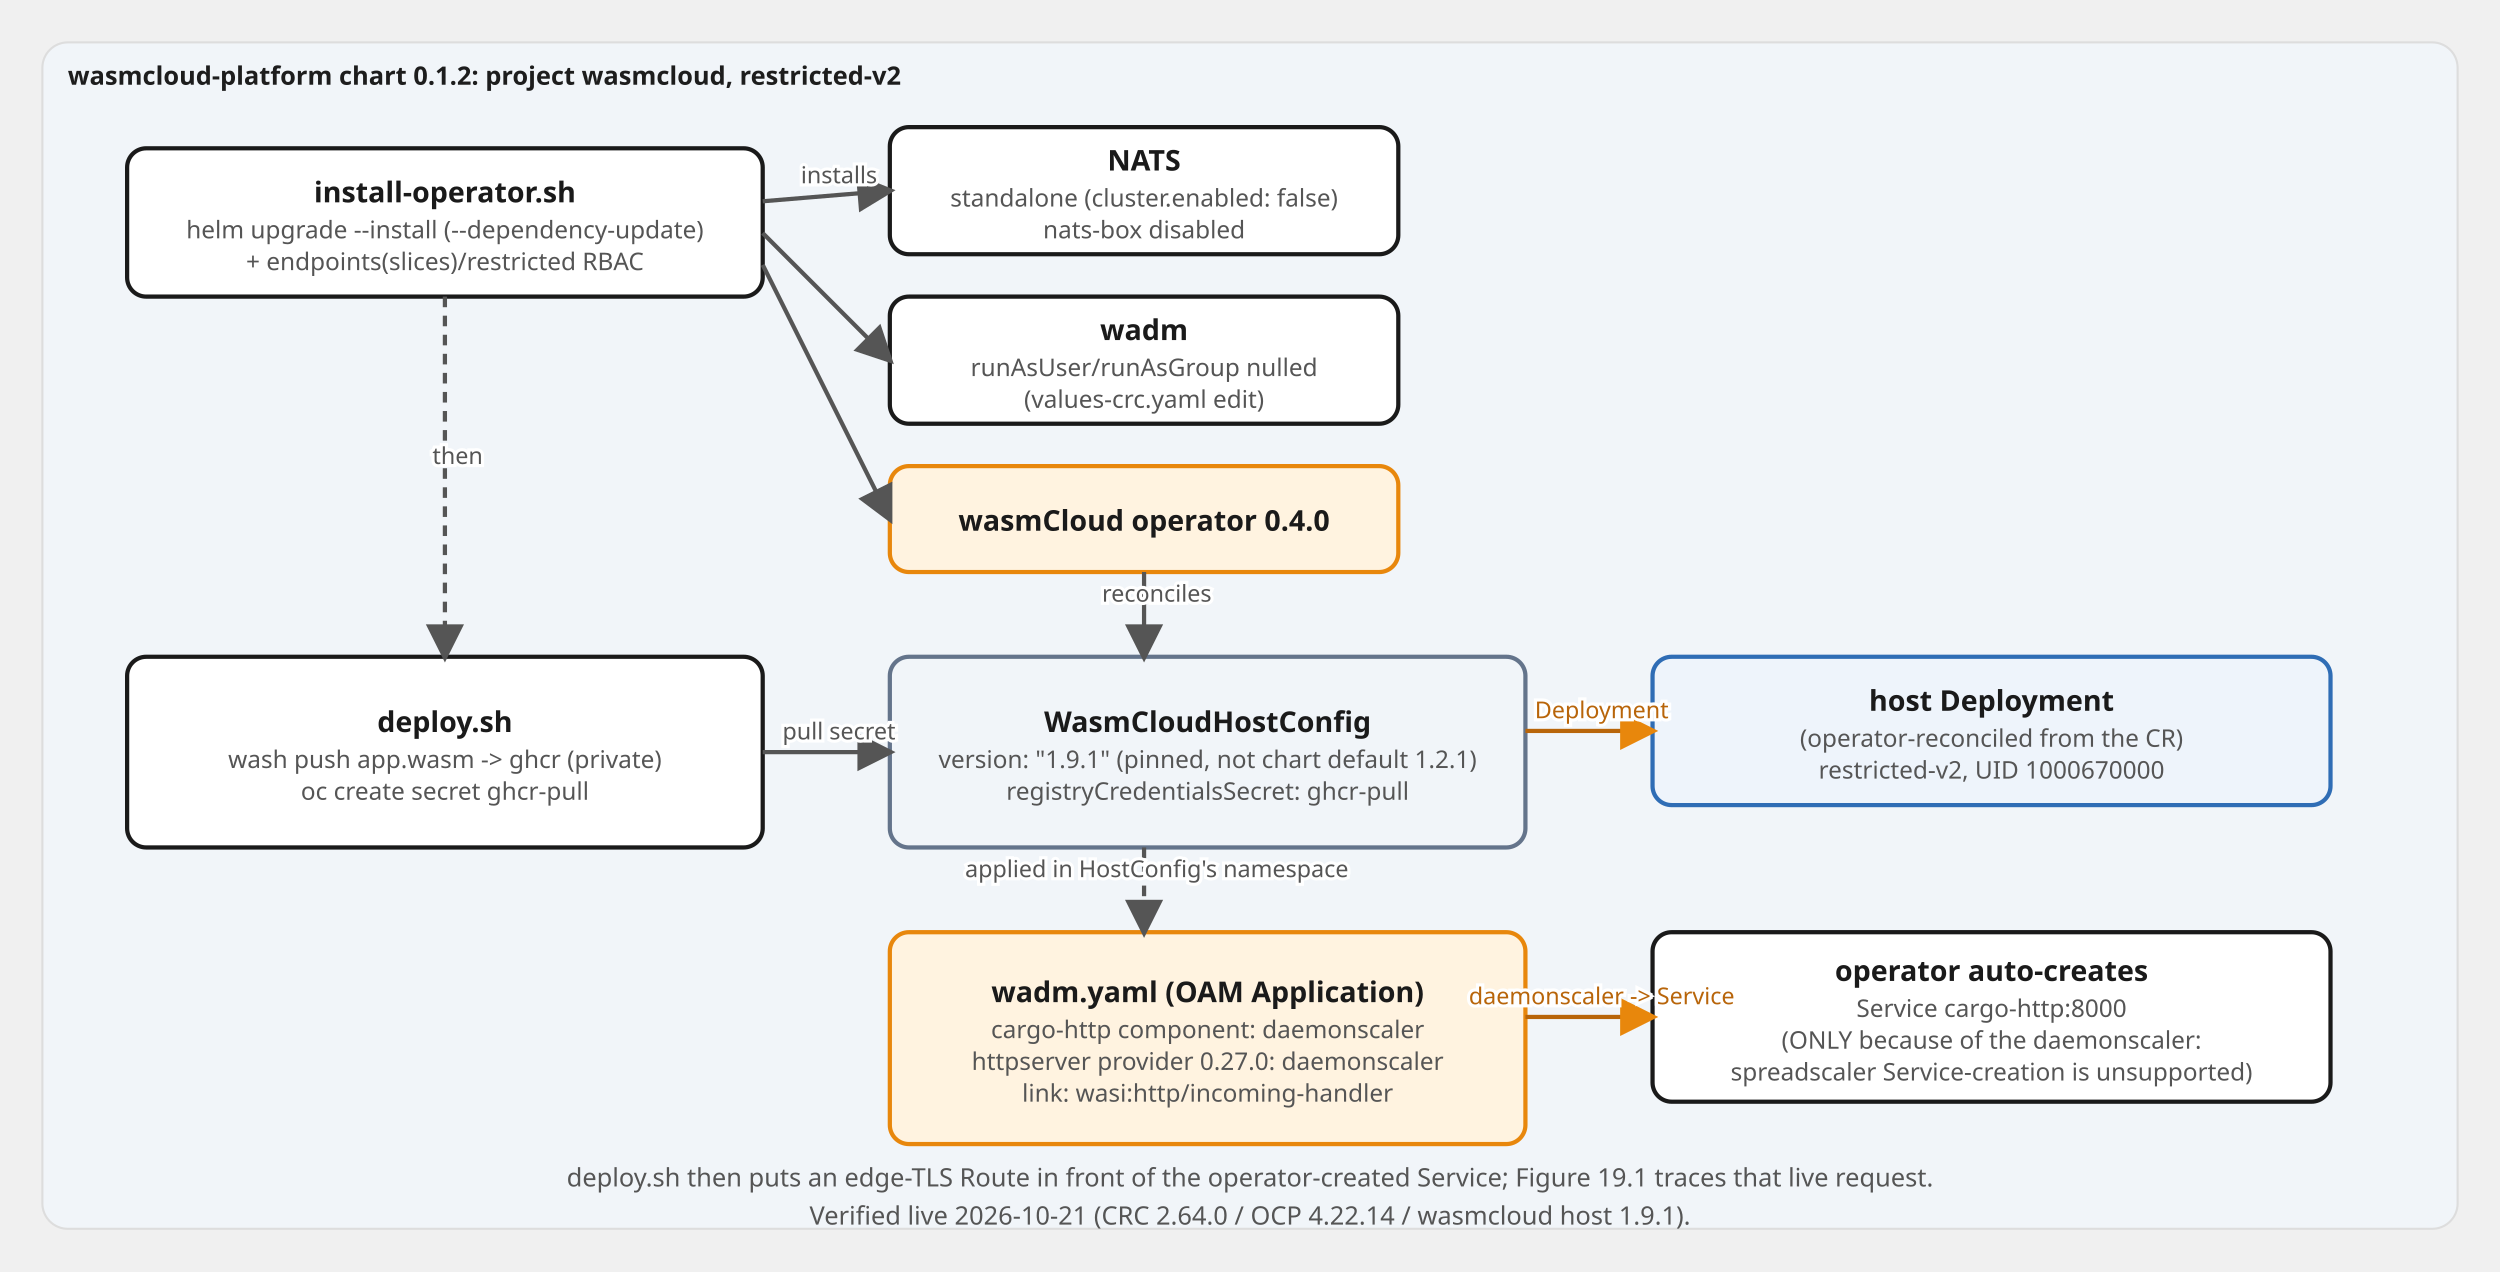
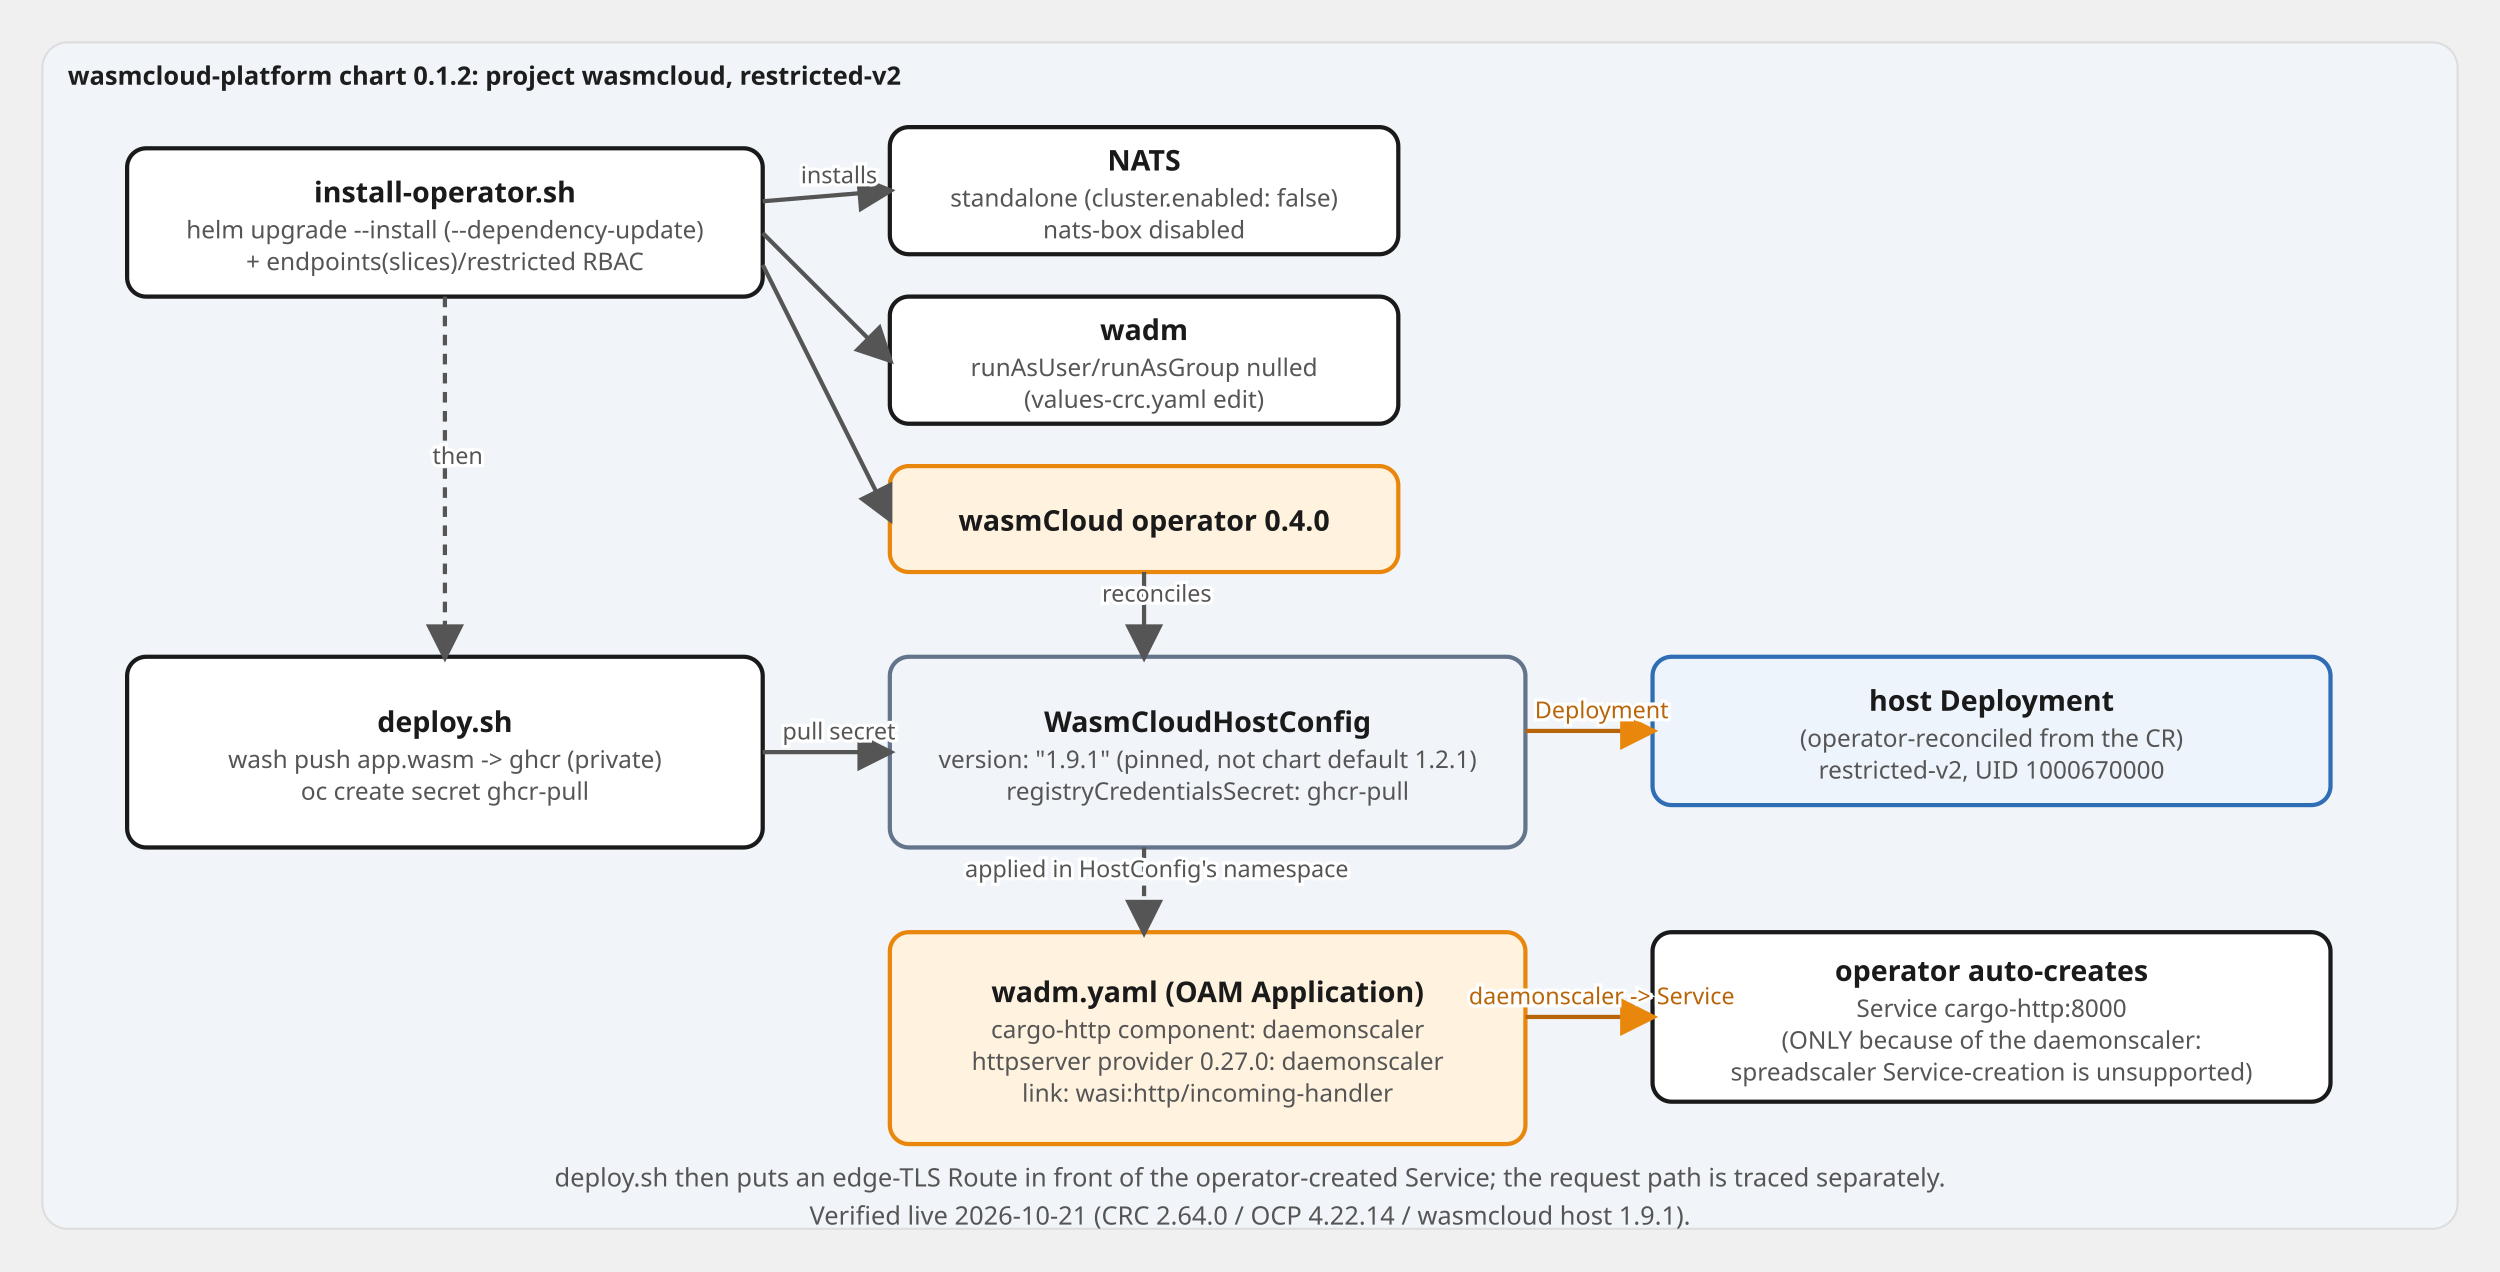
<svg xmlns="http://www.w3.org/2000/svg" viewBox="0 0 1180 600" font-family="'Red Hat Text', system-ui, sans-serif" role="img">
  <defs>
    <marker id="a" viewBox="0 0 10 10" refX="8.5" refY="5" markerWidth="9" markerHeight="9" orient="auto-start-reverse">
      <path d="M0,0 L10,5 L0,10 z" fill="#555" />
    </marker>
    <marker id="am" viewBox="0 0 10 10" refX="8.5" refY="5" markerWidth="9" markerHeight="9" orient="auto-start-reverse">
      <path d="M0,0 L10,5 L0,10 z" fill="#e8870c" />
    </marker>
  </defs>
  <rect x="20" y="20" width="1140" height="560" rx="12" fill="#f1f5f9" stroke="#ddd" />
  <text x="32" y="40" font-size="12" font-weight="700" fill="#1d1d1d">wasmcloud-platform chart 0.1.2: project wasmcloud, restricted-v2</text>
  <rect x="60" y="70" width="300" height="70" rx="9" fill="#ffffff" stroke="#1a1a1a" stroke-width="2" />
  <text x="210.0" y="95.5" font-size="13.5" font-weight="700" fill="#1a1a1a" text-anchor="middle">install-operator.sh</text>
  <text x="210.0" y="112.5" font-size="11.5" fill="#555555" text-anchor="middle">helm upgrade --install (--dependency-update)</text>
  <text x="210.0" y="127.5" font-size="11.5" fill="#555555" text-anchor="middle">+ endpoints(slices)/restricted RBAC</text>
  <rect x="420" y="60" width="240" height="60" rx="9" fill="#ffffff" stroke="#1a1a1a" stroke-width="2" />
  <text x="540.0" y="80.5" font-size="13.5" font-weight="700" fill="#1a1a1a" text-anchor="middle">NATS</text>
  <text x="540.0" y="97.5" font-size="11.5" fill="#555555" text-anchor="middle">standalone (cluster.enabled: false)</text>
  <text x="540.0" y="112.5" font-size="11.5" fill="#555555" text-anchor="middle">nats-box disabled</text>
  <rect x="420" y="140" width="240" height="60" rx="9" fill="#ffffff" stroke="#1a1a1a" stroke-width="2" />
  <text x="540.0" y="160.5" font-size="13.5" font-weight="700" fill="#1a1a1a" text-anchor="middle">wadm</text>
  <text x="540.0" y="177.5" font-size="11.5" fill="#555555" text-anchor="middle">runAsUser/runAsGroup nulled</text>
  <text x="540.0" y="192.5" font-size="11.5" fill="#555555" text-anchor="middle">(values-crc.yaml edit)</text>
  <rect x="420" y="220" width="240" height="50" rx="9" fill="#fff3e0" stroke="#e8870c" stroke-width="2" />
  <text x="540.0" y="250.5" font-size="13.5" font-weight="700" fill="#1a1a1a" text-anchor="middle">wasmCloud operator 0.4.0</text>
  <rect x="60" y="310" width="300" height="90" rx="9" fill="#ffffff" stroke="#1a1a1a" stroke-width="2" />
  <text x="210.0" y="345.5" font-size="13.5" font-weight="700" fill="#1a1a1a" text-anchor="middle">deploy.sh</text>
  <text x="210.0" y="362.5" font-size="11.5" fill="#555555" text-anchor="middle">wash push app.wasm -&gt; ghcr (private)</text>
  <text x="210.0" y="377.5" font-size="11.5" fill="#555555" text-anchor="middle">oc create secret ghcr-pull</text>
  <rect x="420" y="310" width="300" height="90" rx="9" fill="#f1f5f9" stroke="#64748b" stroke-width="2" />
  <text x="570.0" y="345.5" font-size="13.5" font-weight="700" fill="#1a1a1a" text-anchor="middle">WasmCloudHostConfig</text>
  <text x="570.0" y="362.5" font-size="11.5" fill="#555555" text-anchor="middle">version: "1.9.1" (pinned, not chart default 1.2.1)</text>
  <text x="570.0" y="377.5" font-size="11.5" fill="#555555" text-anchor="middle">registryCredentialsSecret: ghcr-pull</text>
  <rect x="780" y="310" width="320" height="70" rx="9" fill="#eef4fb" stroke="#2f6db5" stroke-width="2" />
  <text x="940.0" y="335.5" font-size="13.5" font-weight="700" fill="#1a1a1a" text-anchor="middle">host Deployment</text>
  <text x="940.0" y="352.5" font-size="11.5" fill="#555555" text-anchor="middle">(operator-reconciled from the CR)</text>
  <text x="940.0" y="367.5" font-size="11.5" fill="#555555" text-anchor="middle">restricted-v2, UID 1000670000</text>
  <rect x="420" y="440" width="300" height="100" rx="9" fill="#fff3e0" stroke="#e8870c" stroke-width="2" />
  <text x="570.0" y="473.0" font-size="13.5" font-weight="700" fill="#1a1a1a" text-anchor="middle">wadm.yaml (OAM Application)</text>
  <text x="570.0" y="490.0" font-size="11.5" fill="#555555" text-anchor="middle">cargo-http component: daemonscaler</text>
  <text x="570.0" y="505.0" font-size="11.5" fill="#555555" text-anchor="middle">httpserver provider 0.27.0: daemonscaler</text>
  <text x="570.0" y="520.0" font-size="11.5" fill="#555555" text-anchor="middle">link: wasi:http/incoming-handler</text>
  <rect x="780" y="440" width="320" height="80" rx="9" fill="#ffffff" stroke="#1a1a1a" stroke-width="2" />
  <text x="940.0" y="463.0" font-size="13.5" font-weight="700" fill="#1a1a1a" text-anchor="middle">operator auto-creates</text>
  <text x="940.0" y="480.0" font-size="11.5" fill="#555555" text-anchor="middle">Service cargo-http:8000</text>
  <text x="940.0" y="495.0" font-size="11.5" fill="#555555" text-anchor="middle">(ONLY because of the daemonscaler:</text>
  <text x="940.0" y="510.0" font-size="11.5" fill="#555555" text-anchor="middle">spreadscaler Service-creation is unsupported)</text>
  <path d="M360,95 L420,90" fill="none" stroke="#555" stroke-width="2" marker-end="url(#a)" />
  <text x="396.0" y="86.5" font-size="11" fill="#ffffff" stroke="#ffffff" stroke-width="3" paint-order="stroke" text-anchor="middle">installs</text>
  <text x="396.0" y="86.5" font-size="11" fill="#555" text-anchor="middle">installs</text>
  <path d="M360,110 L420,170" fill="none" stroke="#555" stroke-width="2" marker-end="url(#a)" />
  <path d="M360,125 L420,245" fill="none" stroke="#555" stroke-width="2" marker-end="url(#a)" />
  <path d="M210,140 L210,310" fill="none" stroke="#555" stroke-width="2" stroke-dasharray="5 4" marker-end="url(#a)" />
  <text x="216.0" y="219.0" font-size="11" fill="#ffffff" stroke="#ffffff" stroke-width="3" paint-order="stroke" text-anchor="middle">then</text>
  <text x="216.0" y="219.0" font-size="11" fill="#555" text-anchor="middle">then</text>
  <path d="M540,270 L540,310" fill="none" stroke="#555" stroke-width="2" marker-end="url(#a)" />
  <text x="546.0" y="284.0" font-size="11" fill="#ffffff" stroke="#ffffff" stroke-width="3" paint-order="stroke" text-anchor="middle">reconciles</text>
  <text x="546.0" y="284.0" font-size="11" fill="#555" text-anchor="middle">reconciles</text>
  <path d="M360,355 L420,355" fill="none" stroke="#555" stroke-width="2" marker-end="url(#a)" />
  <text x="396.0" y="349.0" font-size="11" fill="#ffffff" stroke="#ffffff" stroke-width="3" paint-order="stroke" text-anchor="middle">pull secret</text>
  <text x="396.0" y="349.0" font-size="11" fill="#555" text-anchor="middle">pull secret</text>
  <path d="M720,345 L780,345" fill="none" stroke="#b8650a" stroke-width="2" marker-end="url(#am)" />
  <text x="756.0" y="339.0" font-size="11" fill="#ffffff" stroke="#ffffff" stroke-width="3" paint-order="stroke" text-anchor="middle">Deployment</text>
  <text x="756.0" y="339.0" font-size="11" fill="#b8650a" text-anchor="middle">Deployment</text>
  <path d="M540,400 L540,440" fill="none" stroke="#555" stroke-width="2" stroke-dasharray="5 4" marker-end="url(#a)" />
  <text x="546.0" y="414.0" font-size="11" fill="#ffffff" stroke="#ffffff" stroke-width="3" paint-order="stroke" text-anchor="middle">applied in HostConfig's namespace</text>
  <text x="546.0" y="414.0" font-size="11" fill="#555" text-anchor="middle">applied in HostConfig's namespace</text>
  <path d="M720,480 L780,480" fill="none" stroke="#b8650a" stroke-width="2" marker-end="url(#am)" />
  <text x="756.0" y="474.0" font-size="11" fill="#ffffff" stroke="#ffffff" stroke-width="3" paint-order="stroke" text-anchor="middle">daemonscaler -&gt; Service</text>
  <text x="756.0" y="474.0" font-size="11" fill="#b8650a" text-anchor="middle">daemonscaler -&gt; Service</text>
-   <text x="590" y="560" font-size="12" fill="#555555" text-anchor="middle">deploy.sh then puts an edge-TLS Route in front of the operator-created Service; Figure 19.1 traces that live request.</text>
+   <text x="590" y="560" font-size="12" fill="#555555" text-anchor="middle">deploy.sh then puts an edge-TLS Route in front of the operator-created Service; the request path is traced separately.</text>
  <text x="590" y="578" font-size="12" fill="#555555" text-anchor="middle">Verified live 2026-10-21 (CRC 2.64.0 / OCP 4.22.14 / wasmcloud host 1.9.1).</text>
</svg>
